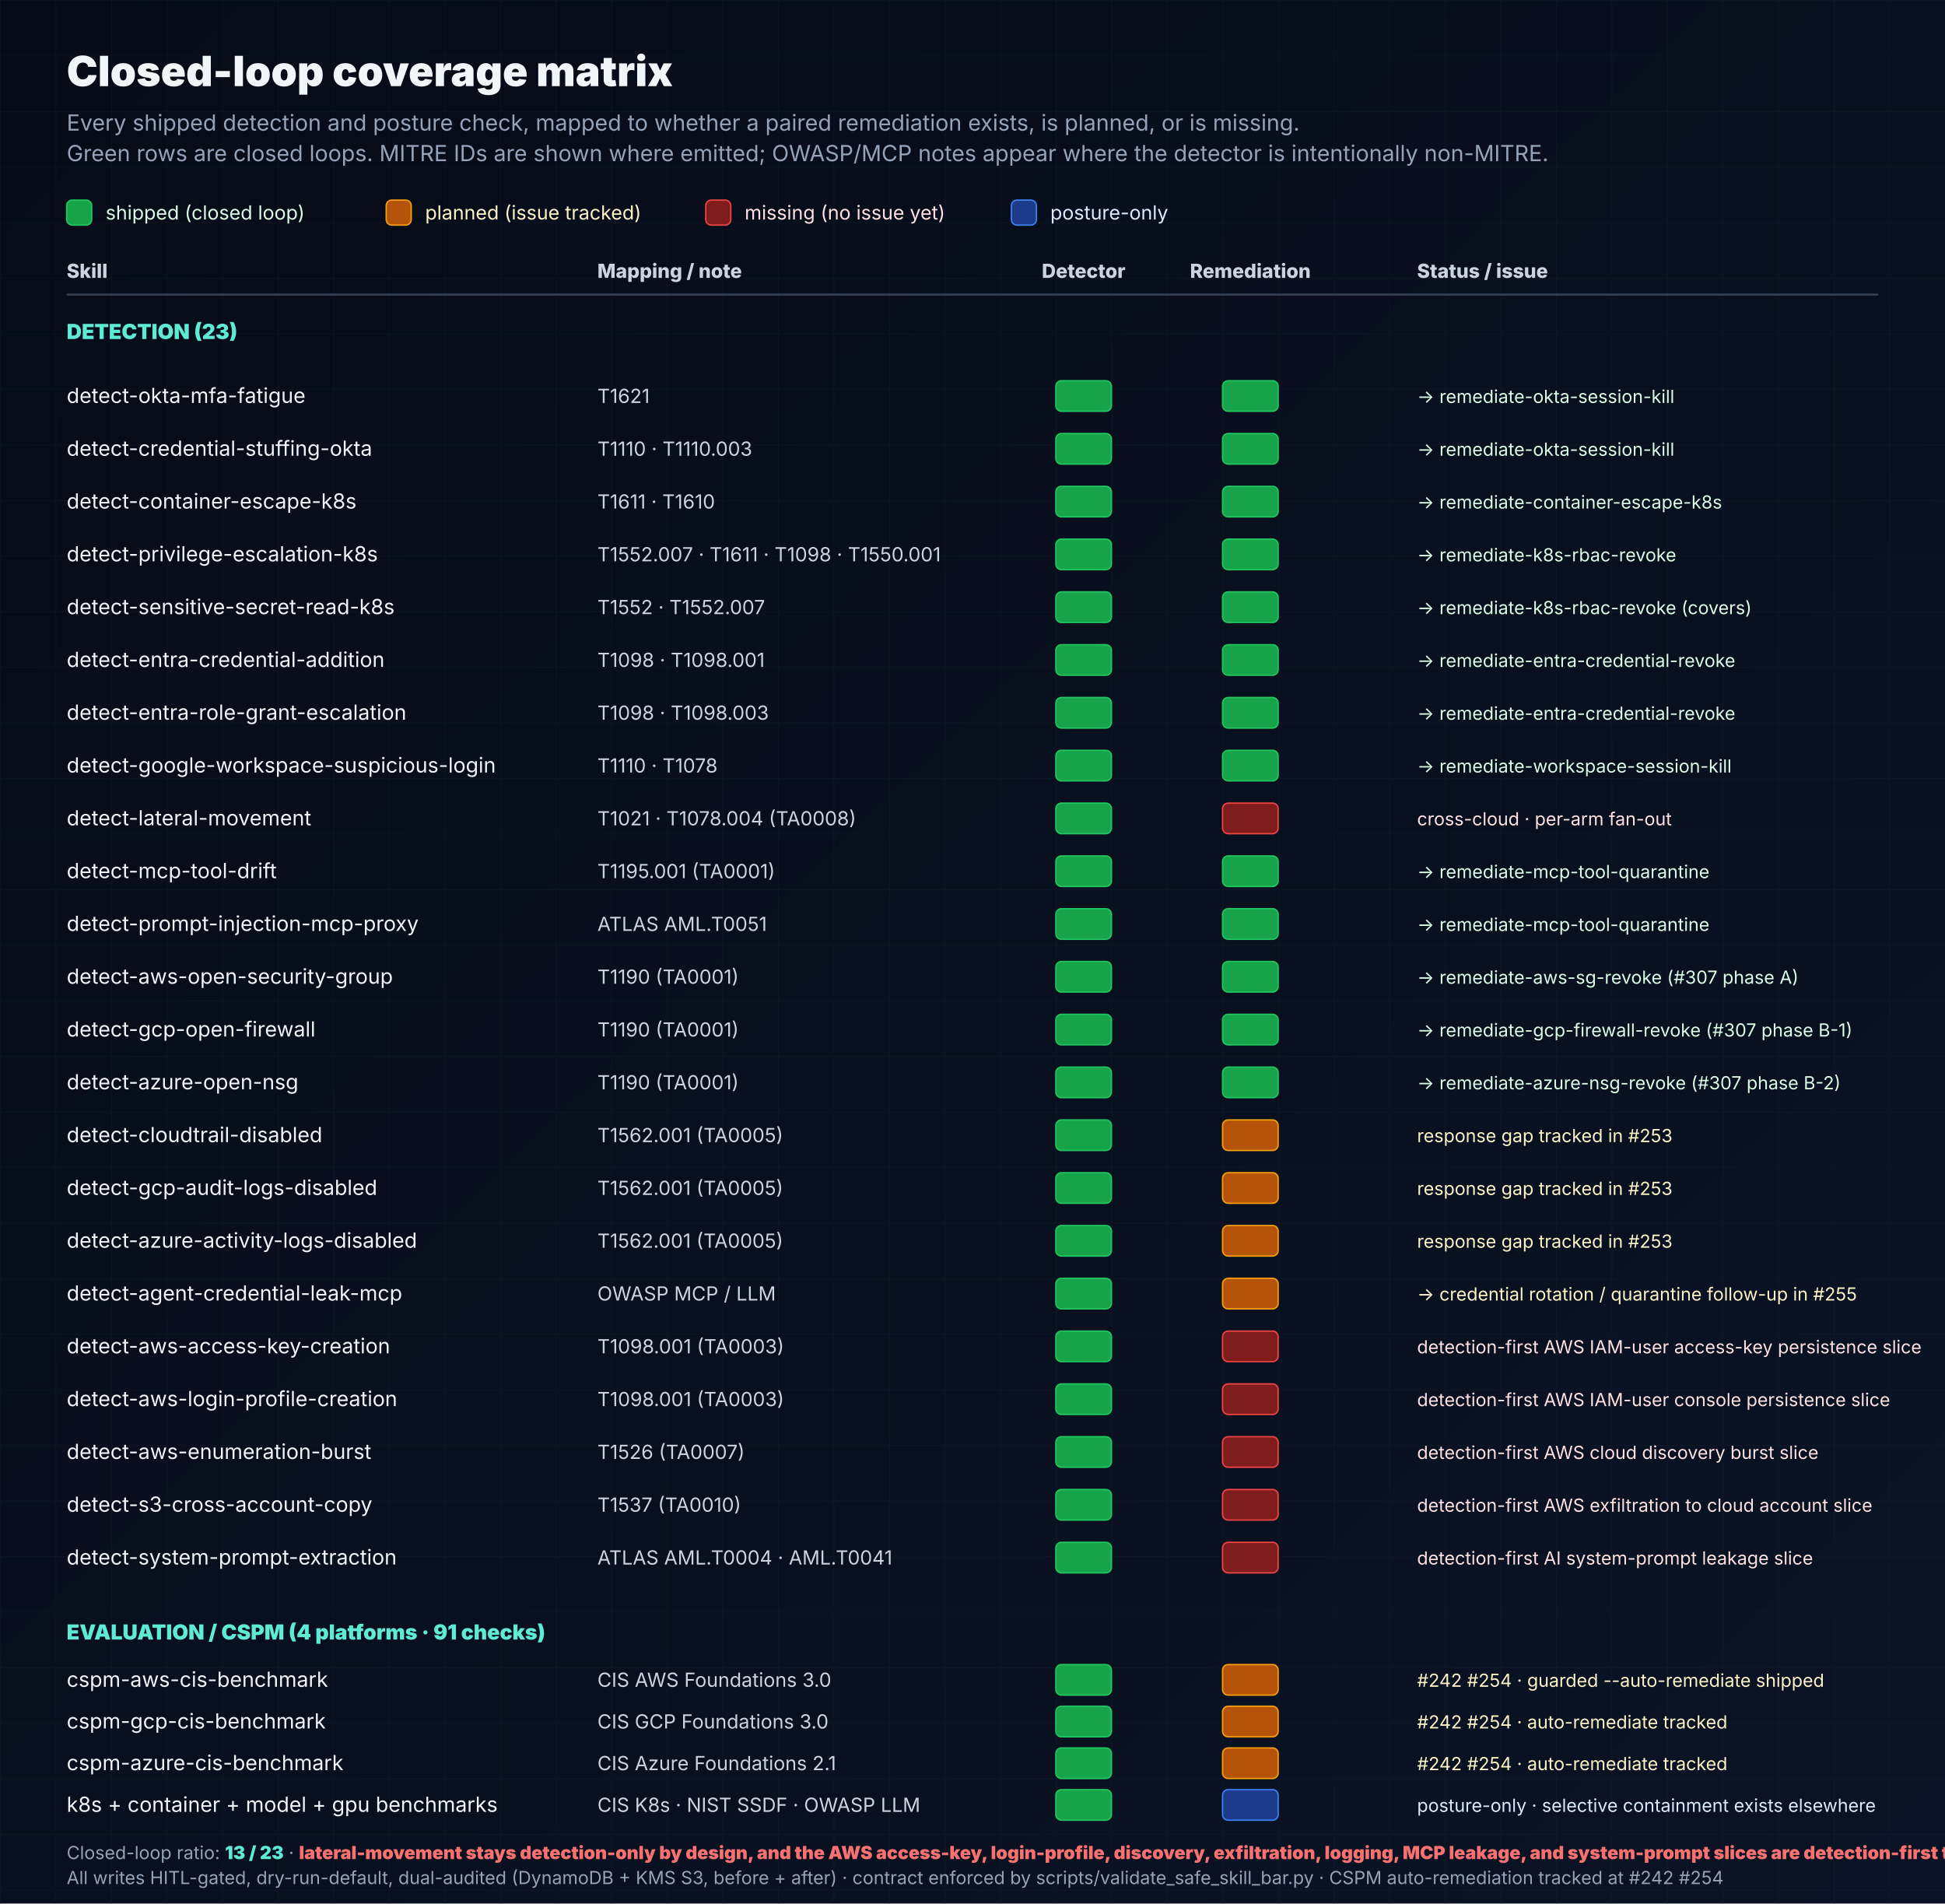
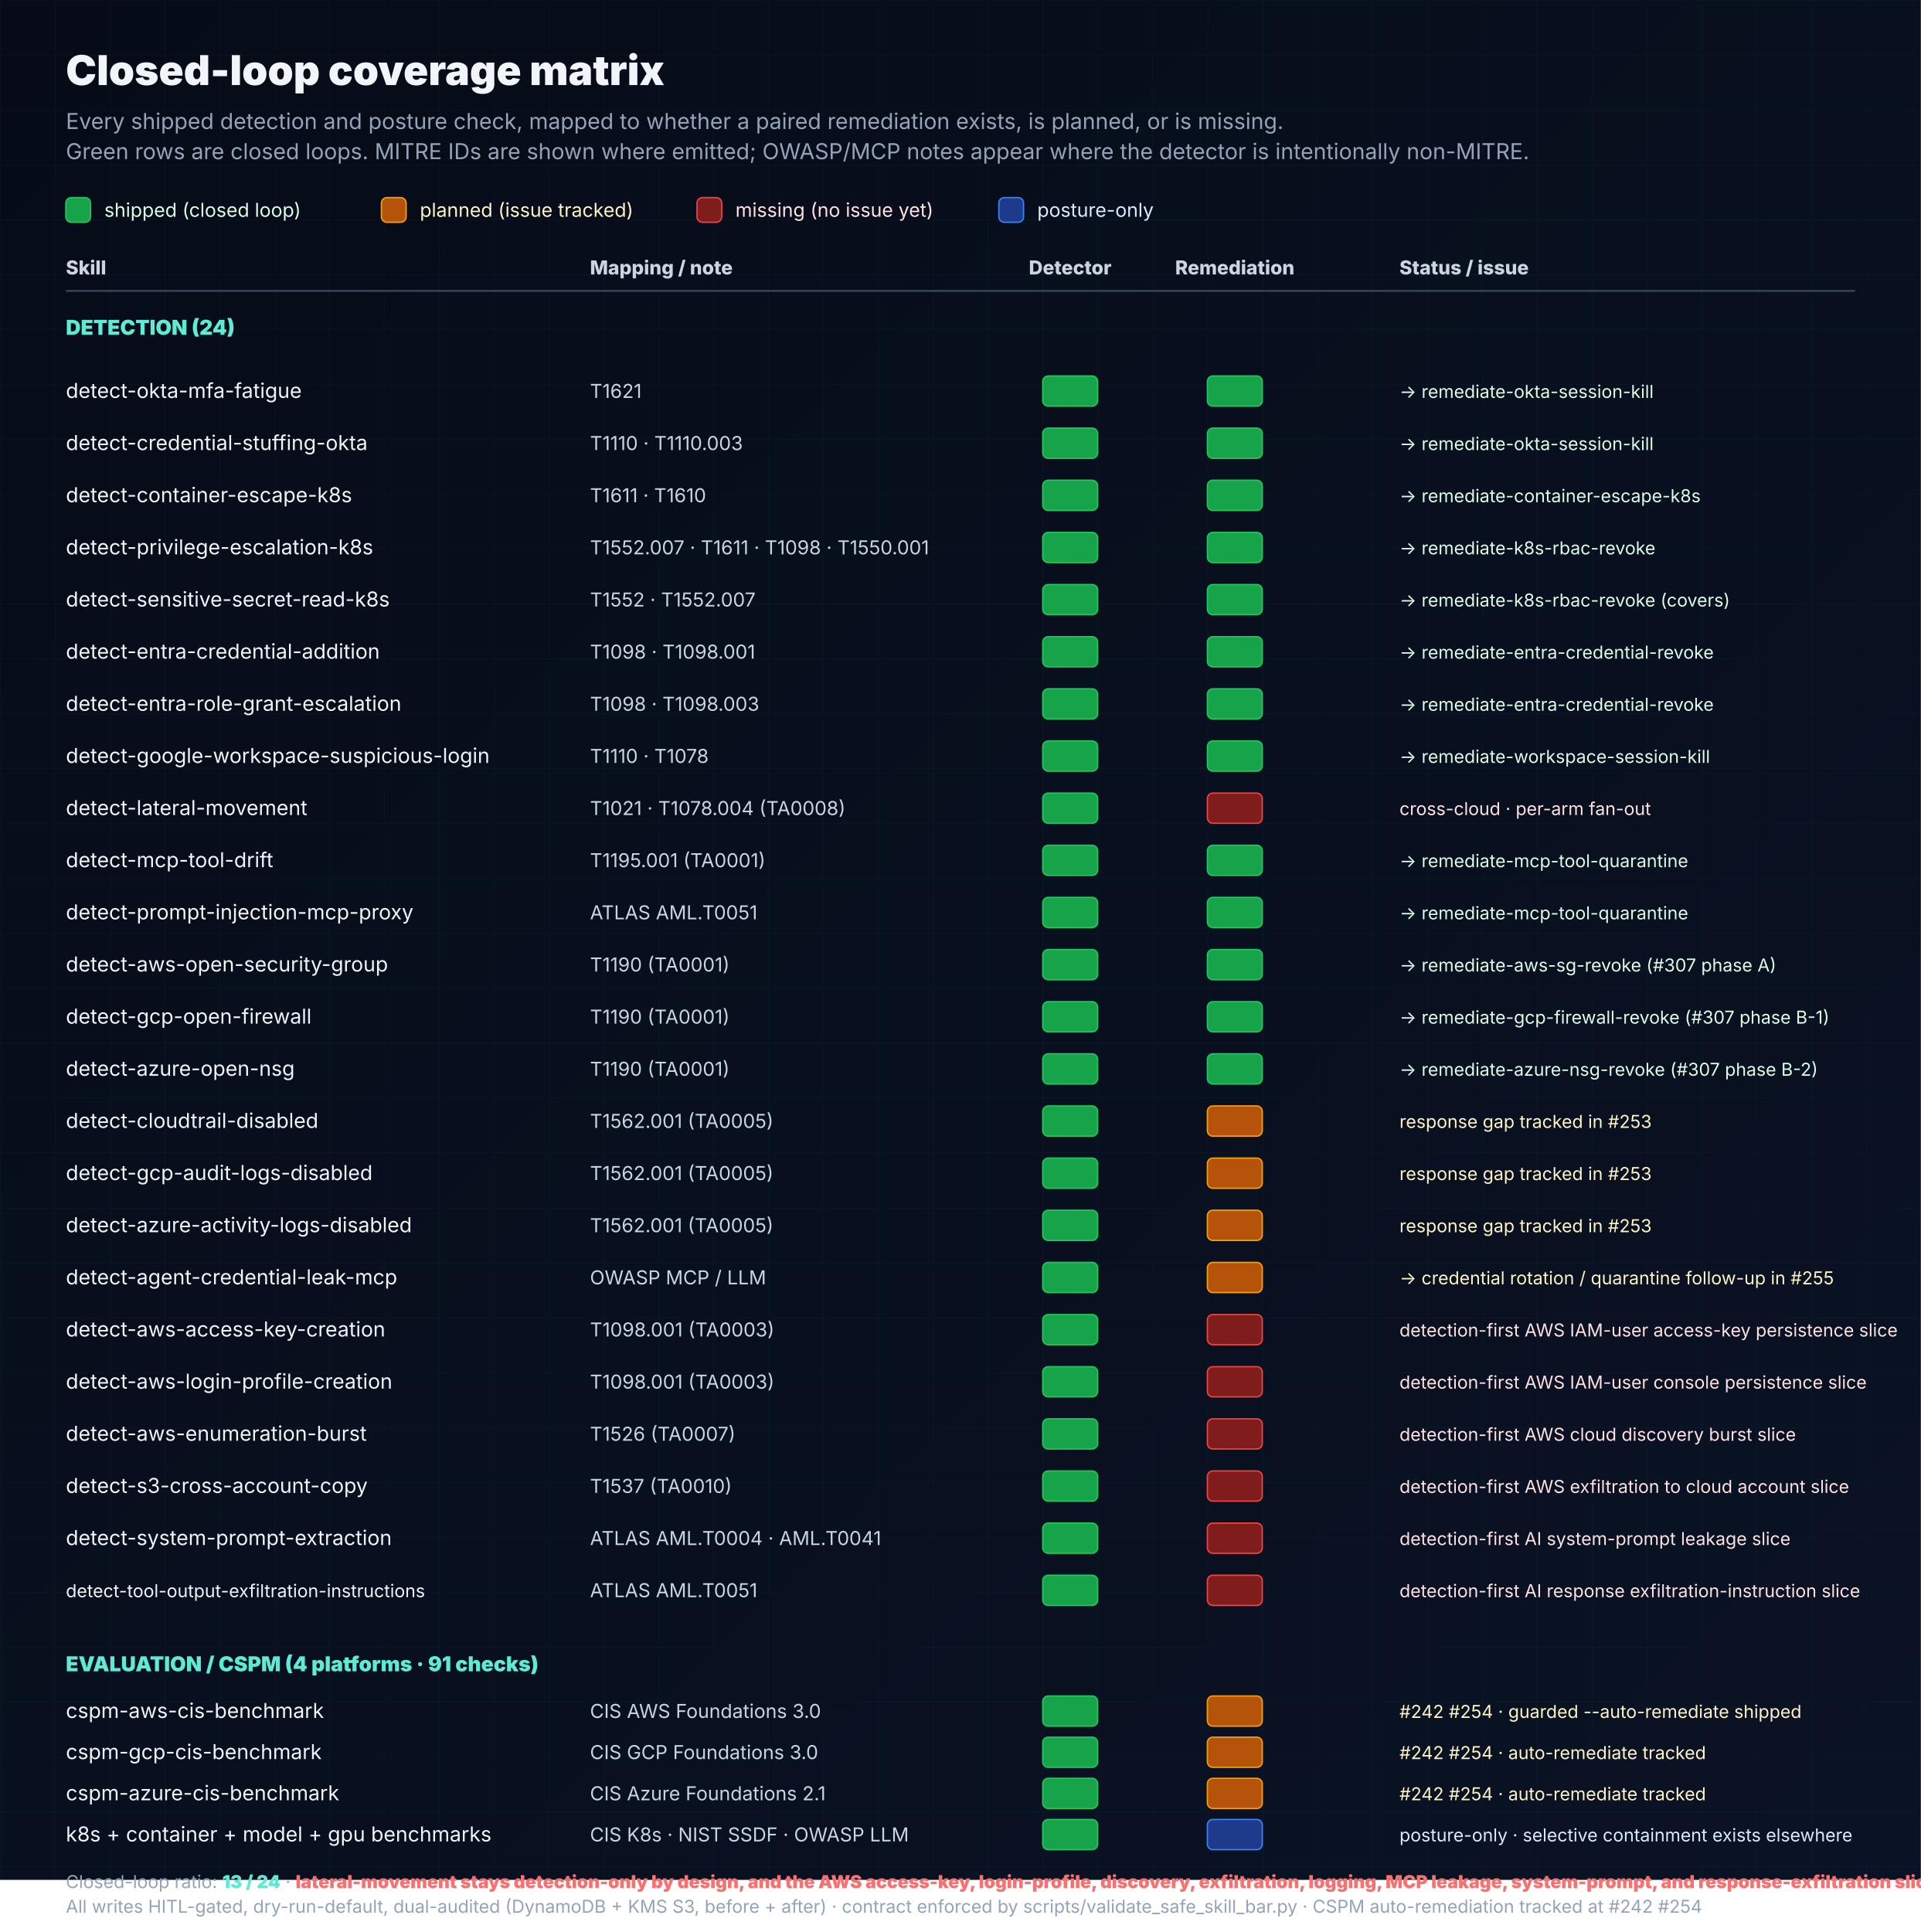
- <svg xmlns="http://www.w3.org/2000/svg" width="1400" height="1370" viewBox="0 0 1400 1370" role="img" aria-labelledby="cm-title cm-desc">
+ <svg xmlns="http://www.w3.org/2000/svg" width="1400" height="1408" viewBox="0 0 1400 1408" role="img" aria-labelledby="cm-title cm-desc">
  <defs>
    <linearGradient id="bg2" x1="0" y1="0" x2="1" y2="1">
      <stop offset="0%" stop-color="#060b17" />
      <stop offset="100%" stop-color="#0a1325" />
    </linearGradient>
    <pattern id="grid2" x="0" y="0" width="40" height="40" patternUnits="userSpaceOnUse">
      <path d="M40 0H0V40" fill="none" stroke="#1e293b" stroke-opacity="0.25" stroke-width="1" />
    </pattern>
  </defs>
  <rect width="1400" height="1370" fill="url(#bg2)" />
  <rect width="1400" height="1370" fill="url(#grid2)" />
  <text x="48" y="62" fill="#f1f5f9" font-family="Inter, system-ui, sans-serif" font-size="30" font-weight="900">Closed-loop coverage matrix</text>
  <text x="48" y="94" fill="#94a3b8" font-family="Inter, system-ui, sans-serif" font-size="16">Every shipped detection and posture check, mapped to whether a paired remediation exists, is planned, or is missing.</text>
  <text x="48" y="116" fill="#94a3b8" font-family="Inter, system-ui, sans-serif" font-size="16">Green rows are closed loops. MITRE IDs are shown where emitted; OWASP/MCP notes appear where the detector is intentionally non-MITRE.</text>
  <g transform="translate(48,144)" font-family="Inter, system-ui, sans-serif" font-size="14">
    <g>
      <rect x="0" y="0" width="18" height="18" rx="4" fill="#16a34a" stroke="#22c55e" />
      <text x="28" y="14" fill="#dcfce7">shipped (closed loop)</text>
    </g>
    <g transform="translate(230,0)">
      <rect x="0" y="0" width="18" height="18" rx="4" fill="#b45309" stroke="#f59e0b" />
      <text x="28" y="14" fill="#fef3c7">planned (issue tracked)</text>
    </g>
    <g transform="translate(460,0)">
      <rect x="0" y="0" width="18" height="18" rx="4" fill="#7f1d1d" stroke="#ef4444" />
      <text x="28" y="14" fill="#fee2e2">missing (no issue yet)</text>
    </g>
    <g transform="translate(680,0)">
      <rect x="0" y="0" width="18" height="18" rx="4" fill="#1e3a8a" stroke="#3b82f6" />
      <text x="28" y="14" fill="#dbeafe">posture-only</text>
    </g>
  </g>
  <g font-family="Inter, system-ui, sans-serif" font-size="14" font-weight="800" fill="#cbd5e1">
    <text x="48" y="200">Skill</text>
    <text x="430" y="200">Mapping / note</text>
    <text x="780" y="200" text-anchor="middle">Detector</text>
    <text x="900" y="200" text-anchor="middle">Remediation</text>
    <text x="1020" y="200">Status / issue</text>
  </g>
  <line x1="48" y1="212" x2="1352" y2="212" stroke="#334155" stroke-width="1.5" />
-   <text x="48" y="244" fill="#5eead4" font-family="Inter, system-ui, sans-serif" font-size="15" font-weight="900">DETECTION (23)</text>
+   <text x="48" y="244" fill="#5eead4" font-family="Inter, system-ui, sans-serif" font-size="15" font-weight="900">DETECTION (24)</text>
  <g font-family="Inter, system-ui, sans-serif">
    <text x="48" y="290" fill="#f1f5f9" font-size="15">detect-okta-mfa-fatigue</text>
    <text x="430" y="290" fill="#cbd5e1" font-size="14">T1621</text>
    <rect x="760" y="274" width="40" height="22" rx="4" fill="#16a34a" stroke="#22c55e" />
    <rect x="880" y="274" width="40" height="22" rx="4" fill="#16a34a" stroke="#22c55e" />
    <text x="1020" y="290" fill="#dcfce7" font-size="13">→ remediate-okta-session-kill</text>
  </g>
  <g font-family="Inter, system-ui, sans-serif">
    <text x="48" y="328" fill="#f1f5f9" font-size="15">detect-credential-stuffing-okta</text>
    <text x="430" y="328" fill="#cbd5e1" font-size="14">T1110 · T1110.003</text>
    <rect x="760" y="312" width="40" height="22" rx="4" fill="#16a34a" stroke="#22c55e" />
    <rect x="880" y="312" width="40" height="22" rx="4" fill="#16a34a" stroke="#22c55e" />
    <text x="1020" y="328" fill="#dcfce7" font-size="13">→ remediate-okta-session-kill</text>
  </g>
  <g font-family="Inter, system-ui, sans-serif">
    <text x="48" y="366" fill="#f1f5f9" font-size="15">detect-container-escape-k8s</text>
    <text x="430" y="366" fill="#cbd5e1" font-size="14">T1611 · T1610</text>
    <rect x="760" y="350" width="40" height="22" rx="4" fill="#16a34a" stroke="#22c55e" />
    <rect x="880" y="350" width="40" height="22" rx="4" fill="#16a34a" stroke="#22c55e" />
    <text x="1020" y="366" fill="#dcfce7" font-size="13">→ remediate-container-escape-k8s</text>
  </g>
  <g font-family="Inter, system-ui, sans-serif">
    <text x="48" y="404" fill="#f1f5f9" font-size="15">detect-privilege-escalation-k8s</text>
    <text x="430" y="404" fill="#cbd5e1" font-size="14">T1552.007 · T1611 · T1098 · T1550.001</text>
    <rect x="760" y="388" width="40" height="22" rx="4" fill="#16a34a" stroke="#22c55e" />
    <rect x="880" y="388" width="40" height="22" rx="4" fill="#16a34a" stroke="#22c55e" />
    <text x="1020" y="404" fill="#dcfce7" font-size="13">→ remediate-k8s-rbac-revoke</text>
  </g>
  <g font-family="Inter, system-ui, sans-serif">
    <text x="48" y="442" fill="#f1f5f9" font-size="15">detect-sensitive-secret-read-k8s</text>
    <text x="430" y="442" fill="#cbd5e1" font-size="14">T1552 · T1552.007</text>
    <rect x="760" y="426" width="40" height="22" rx="4" fill="#16a34a" stroke="#22c55e" />
    <rect x="880" y="426" width="40" height="22" rx="4" fill="#16a34a" stroke="#22c55e" />
    <text x="1020" y="442" fill="#dcfce7" font-size="13">→ remediate-k8s-rbac-revoke (covers)</text>
  </g>
  <g font-family="Inter, system-ui, sans-serif">
    <text x="48" y="480" fill="#f1f5f9" font-size="15">detect-entra-credential-addition</text>
    <text x="430" y="480" fill="#cbd5e1" font-size="14">T1098 · T1098.001</text>
    <rect x="760" y="464" width="40" height="22" rx="4" fill="#16a34a" stroke="#22c55e" />
    <rect x="880" y="464" width="40" height="22" rx="4" fill="#16a34a" stroke="#22c55e" />
    <text x="1020" y="480" fill="#dcfce7" font-size="13">→ remediate-entra-credential-revoke</text>
  </g>
  <g font-family="Inter, system-ui, sans-serif">
    <text x="48" y="518" fill="#f1f5f9" font-size="15">detect-entra-role-grant-escalation</text>
    <text x="430" y="518" fill="#cbd5e1" font-size="14">T1098 · T1098.003</text>
    <rect x="760" y="502" width="40" height="22" rx="4" fill="#16a34a" stroke="#22c55e" />
    <rect x="880" y="502" width="40" height="22" rx="4" fill="#16a34a" stroke="#22c55e" />
    <text x="1020" y="518" fill="#dcfce7" font-size="13">→ remediate-entra-credential-revoke</text>
  </g>
  <g font-family="Inter, system-ui, sans-serif">
    <text x="48" y="556" fill="#f1f5f9" font-size="15">detect-google-workspace-suspicious-login</text>
    <text x="430" y="556" fill="#cbd5e1" font-size="14">T1110 · T1078</text>
    <rect x="760" y="540" width="40" height="22" rx="4" fill="#16a34a" stroke="#22c55e" />
    <rect x="880" y="540" width="40" height="22" rx="4" fill="#16a34a" stroke="#22c55e" />
    <text x="1020" y="556" fill="#dcfce7" font-size="13">→ remediate-workspace-session-kill</text>
  </g>
  <g font-family="Inter, system-ui, sans-serif">
    <text x="48" y="594" fill="#f1f5f9" font-size="15">detect-lateral-movement</text>
    <text x="430" y="594" fill="#cbd5e1" font-size="14">T1021 · T1078.004 (TA0008)</text>
    <rect x="760" y="578" width="40" height="22" rx="4" fill="#16a34a" stroke="#22c55e" />
    <rect x="880" y="578" width="40" height="22" rx="4" fill="#7f1d1d" stroke="#ef4444" />
    <text x="1020" y="594" fill="#fee2e2" font-size="13">cross-cloud · per-arm fan-out</text>
  </g>
  <g font-family="Inter, system-ui, sans-serif">
    <text x="48" y="632" fill="#f1f5f9" font-size="15">detect-mcp-tool-drift</text>
    <text x="430" y="632" fill="#cbd5e1" font-size="14">T1195.001 (TA0001)</text>
    <rect x="760" y="616" width="40" height="22" rx="4" fill="#16a34a" stroke="#22c55e" />
    <rect x="880" y="616" width="40" height="22" rx="4" fill="#16a34a" stroke="#22c55e" />
    <text x="1020" y="632" fill="#dcfce7" font-size="13">→ remediate-mcp-tool-quarantine</text>
  </g>
  <g font-family="Inter, system-ui, sans-serif">
    <text x="48" y="670" fill="#f1f5f9" font-size="15">detect-prompt-injection-mcp-proxy</text>
    <text x="430" y="670" fill="#cbd5e1" font-size="14">ATLAS AML.T0051</text>
    <rect x="760" y="654" width="40" height="22" rx="4" fill="#16a34a" stroke="#22c55e" />
    <rect x="880" y="654" width="40" height="22" rx="4" fill="#16a34a" stroke="#22c55e" />
    <text x="1020" y="670" fill="#dcfce7" font-size="13">→ remediate-mcp-tool-quarantine</text>
  </g>
  <g font-family="Inter, system-ui, sans-serif">
    <text x="48" y="708" fill="#f1f5f9" font-size="15">detect-aws-open-security-group</text>
    <text x="430" y="708" fill="#cbd5e1" font-size="14">T1190 (TA0001)</text>
    <rect x="760" y="692" width="40" height="22" rx="4" fill="#16a34a" stroke="#22c55e" />
    <rect x="880" y="692" width="40" height="22" rx="4" fill="#16a34a" stroke="#22c55e" />
    <text x="1020" y="708" fill="#dcfce7" font-size="13">→ remediate-aws-sg-revoke (#307 phase A)</text>
  </g>
  <g font-family="Inter, system-ui, sans-serif">
    <text x="48" y="746" fill="#f1f5f9" font-size="15">detect-gcp-open-firewall</text>
    <text x="430" y="746" fill="#cbd5e1" font-size="14">T1190 (TA0001)</text>
    <rect x="760" y="730" width="40" height="22" rx="4" fill="#16a34a" stroke="#22c55e" />
    <rect x="880" y="730" width="40" height="22" rx="4" fill="#16a34a" stroke="#22c55e" />
    <text x="1020" y="746" fill="#dcfce7" font-size="13">→ remediate-gcp-firewall-revoke (#307 phase B-1)</text>
  </g>
  <g font-family="Inter, system-ui, sans-serif">
    <text x="48" y="784" fill="#f1f5f9" font-size="15">detect-azure-open-nsg</text>
    <text x="430" y="784" fill="#cbd5e1" font-size="14">T1190 (TA0001)</text>
    <rect x="760" y="768" width="40" height="22" rx="4" fill="#16a34a" stroke="#22c55e" />
    <rect x="880" y="768" width="40" height="22" rx="4" fill="#16a34a" stroke="#22c55e" />
    <text x="1020" y="784" fill="#dcfce7" font-size="13">→ remediate-azure-nsg-revoke (#307 phase B-2)</text>
  </g>
  <g font-family="Inter, system-ui, sans-serif">
    <text x="48" y="822" fill="#f1f5f9" font-size="15">detect-cloudtrail-disabled</text>
    <text x="430" y="822" fill="#cbd5e1" font-size="14">T1562.001 (TA0005)</text>
    <rect x="760" y="806" width="40" height="22" rx="4" fill="#16a34a" stroke="#22c55e" />
    <rect x="880" y="806" width="40" height="22" rx="4" fill="#b45309" stroke="#f59e0b" />
    <text x="1020" y="822" fill="#fef3c7" font-size="13">response gap tracked in #253</text>
  </g>
  <g font-family="Inter, system-ui, sans-serif">
    <text x="48" y="860" fill="#f1f5f9" font-size="15">detect-gcp-audit-logs-disabled</text>
    <text x="430" y="860" fill="#cbd5e1" font-size="14">T1562.001 (TA0005)</text>
    <rect x="760" y="844" width="40" height="22" rx="4" fill="#16a34a" stroke="#22c55e" />
    <rect x="880" y="844" width="40" height="22" rx="4" fill="#b45309" stroke="#f59e0b" />
    <text x="1020" y="860" fill="#fef3c7" font-size="13">response gap tracked in #253</text>
  </g>
  <g font-family="Inter, system-ui, sans-serif">
    <text x="48" y="898" fill="#f1f5f9" font-size="15">detect-azure-activity-logs-disabled</text>
    <text x="430" y="898" fill="#cbd5e1" font-size="14">T1562.001 (TA0005)</text>
    <rect x="760" y="882" width="40" height="22" rx="4" fill="#16a34a" stroke="#22c55e" />
    <rect x="880" y="882" width="40" height="22" rx="4" fill="#b45309" stroke="#f59e0b" />
    <text x="1020" y="898" fill="#fef3c7" font-size="13">response gap tracked in #253</text>
  </g>
  <g font-family="Inter, system-ui, sans-serif">
    <text x="48" y="936" fill="#f1f5f9" font-size="15">detect-agent-credential-leak-mcp</text>
    <text x="430" y="936" fill="#cbd5e1" font-size="14">OWASP MCP / LLM</text>
    <rect x="760" y="920" width="40" height="22" rx="4" fill="#16a34a" stroke="#22c55e" />
    <rect x="880" y="920" width="40" height="22" rx="4" fill="#b45309" stroke="#f59e0b" />
    <text x="1020" y="936" fill="#fef3c7" font-size="13">→ credential rotation / quarantine follow-up in #255</text>
  </g>
  <g font-family="Inter, system-ui, sans-serif">
    <text x="48" y="974" fill="#f1f5f9" font-size="15">detect-aws-access-key-creation</text>
    <text x="430" y="974" fill="#cbd5e1" font-size="14">T1098.001 (TA0003)</text>
    <rect x="760" y="958" width="40" height="22" rx="4" fill="#16a34a" stroke="#22c55e" />
    <rect x="880" y="958" width="40" height="22" rx="4" fill="#7f1d1d" stroke="#ef4444" />
    <text x="1020" y="974" fill="#fee2e2" font-size="13">detection-first AWS IAM-user access-key persistence slice</text>
  </g>
  <g font-family="Inter, system-ui, sans-serif">
    <text x="48" y="1012" fill="#f1f5f9" font-size="15">detect-aws-login-profile-creation</text>
    <text x="430" y="1012" fill="#cbd5e1" font-size="14">T1098.001 (TA0003)</text>
    <rect x="760" y="996" width="40" height="22" rx="4" fill="#16a34a" stroke="#22c55e" />
    <rect x="880" y="996" width="40" height="22" rx="4" fill="#7f1d1d" stroke="#ef4444" />
    <text x="1020" y="1012" fill="#fee2e2" font-size="13">detection-first AWS IAM-user console persistence slice</text>
  </g>
  <g font-family="Inter, system-ui, sans-serif">
    <text x="48" y="1050" fill="#f1f5f9" font-size="15">detect-aws-enumeration-burst</text>
    <text x="430" y="1050" fill="#cbd5e1" font-size="14">T1526 (TA0007)</text>
    <rect x="760" y="1034" width="40" height="22" rx="4" fill="#16a34a" stroke="#22c55e" />
    <rect x="880" y="1034" width="40" height="22" rx="4" fill="#7f1d1d" stroke="#ef4444" />
    <text x="1020" y="1050" fill="#fee2e2" font-size="13">detection-first AWS cloud discovery burst slice</text>
  </g>
  <g font-family="Inter, system-ui, sans-serif">
    <text x="48" y="1088" fill="#f1f5f9" font-size="15">detect-s3-cross-account-copy</text>
    <text x="430" y="1088" fill="#cbd5e1" font-size="14">T1537 (TA0010)</text>
    <rect x="760" y="1072" width="40" height="22" rx="4" fill="#16a34a" stroke="#22c55e" />
    <rect x="880" y="1072" width="40" height="22" rx="4" fill="#7f1d1d" stroke="#ef4444" />
    <text x="1020" y="1088" fill="#fee2e2" font-size="13">detection-first AWS exfiltration to cloud account slice</text>
  </g>
  <g font-family="Inter, system-ui, sans-serif">
    <text x="48" y="1126" fill="#f1f5f9" font-size="15">detect-system-prompt-extraction</text>
    <text x="430" y="1126" fill="#cbd5e1" font-size="14">ATLAS AML.T0004 · AML.T0041</text>
    <rect x="760" y="1110" width="40" height="22" rx="4" fill="#16a34a" stroke="#22c55e" />
    <rect x="880" y="1110" width="40" height="22" rx="4" fill="#7f1d1d" stroke="#ef4444" />
    <text x="1020" y="1126" fill="#fee2e2" font-size="13">detection-first AI system-prompt leakage slice</text>
  </g>
-   <text x="48" y="1180" fill="#5eead4" font-family="Inter, system-ui, sans-serif" font-size="15" font-weight="900">EVALUATION / CSPM (4 platforms · 91 checks)</text>
-   <g font-family="Inter, system-ui, sans-serif">
-     <text x="48" y="1214" fill="#f1f5f9" font-size="15">cspm-aws-cis-benchmark</text>
-     <text x="430" y="1214" fill="#cbd5e1" font-size="14">CIS AWS Foundations 3.0</text>
-     <rect x="760" y="1198" width="40" height="22" rx="4" fill="#16a34a" stroke="#22c55e" />
-     <rect x="880" y="1198" width="40" height="22" rx="4" fill="#b45309" stroke="#f59e0b" />
-     <text x="1020" y="1214" fill="#fef3c7" font-size="13">#242 #254 · guarded --auto-remediate shipped</text>
-   </g>
-   <g font-family="Inter, system-ui, sans-serif">
-     <text x="48" y="1244" fill="#f1f5f9" font-size="15">cspm-gcp-cis-benchmark</text>
-     <text x="430" y="1244" fill="#cbd5e1" font-size="14">CIS GCP Foundations 3.0</text>
-     <rect x="760" y="1228" width="40" height="22" rx="4" fill="#16a34a" stroke="#22c55e" />
-     <rect x="880" y="1228" width="40" height="22" rx="4" fill="#b45309" stroke="#f59e0b" />
-     <text x="1020" y="1244" fill="#fef3c7" font-size="13">#242 #254 · auto-remediate tracked</text>
-   </g>
-   <g font-family="Inter, system-ui, sans-serif">
-     <text x="48" y="1274" fill="#f1f5f9" font-size="15">cspm-azure-cis-benchmark</text>
-     <text x="430" y="1274" fill="#cbd5e1" font-size="14">CIS Azure Foundations 2.1</text>
-     <rect x="760" y="1258" width="40" height="22" rx="4" fill="#16a34a" stroke="#22c55e" />
-     <rect x="880" y="1258" width="40" height="22" rx="4" fill="#b45309" stroke="#f59e0b" />
-     <text x="1020" y="1274" fill="#fef3c7" font-size="13">#242 #254 · auto-remediate tracked</text>
-   </g>
-   <g font-family="Inter, system-ui, sans-serif">
-     <text x="48" y="1304" fill="#f1f5f9" font-size="15">k8s + container + model + gpu benchmarks</text>
-     <text x="430" y="1304" fill="#cbd5e1" font-size="14">CIS K8s · NIST SSDF · OWASP LLM</text>
-     <rect x="760" y="1288" width="40" height="22" rx="4" fill="#16a34a" stroke="#22c55e" />
-     <rect x="880" y="1288" width="40" height="22" rx="4" fill="#1e3a8a" stroke="#3b82f6" />
-     <text x="1020" y="1304" fill="#dbeafe" font-size="13">posture-only · selective containment exists elsewhere</text>
-   </g>
-   <g font-family="Inter, system-ui, sans-serif">
-     <text x="48" y="1338" fill="#94a3b8" font-size="13">Closed-loop ratio: <tspan fill="#5eead4" font-weight="900">13 / 23</tspan> · <tspan fill="#f87171" font-weight="900">lateral-movement stays detection-only by design, and the AWS access-key, login-profile, discovery, exfiltration, logging, MCP leakage, and system-prompt slices are detection-first today</tspan>
+   <g font-family="Inter, system-ui, sans-serif">
+     <text x="48" y="1164" fill="#f1f5f9" font-size="13">detect-tool-output-exfiltration-instructions</text>
+     <text x="430" y="1164" fill="#cbd5e1" font-size="14">ATLAS AML.T0051</text>
+     <rect x="760" y="1148" width="40" height="22" rx="4" fill="#16a34a" stroke="#22c55e" />
+     <rect x="880" y="1148" width="40" height="22" rx="4" fill="#7f1d1d" stroke="#ef4444" />
+     <text x="1020" y="1164" fill="#fee2e2" font-size="13">detection-first AI response exfiltration-instruction slice</text>
+   </g>
+   <text x="48" y="1218" fill="#5eead4" font-family="Inter, system-ui, sans-serif" font-size="15" font-weight="900">EVALUATION / CSPM (4 platforms · 91 checks)</text>
+   <g font-family="Inter, system-ui, sans-serif">
+     <text x="48" y="1252" fill="#f1f5f9" font-size="15">cspm-aws-cis-benchmark</text>
+     <text x="430" y="1252" fill="#cbd5e1" font-size="14">CIS AWS Foundations 3.0</text>
+     <rect x="760" y="1236" width="40" height="22" rx="4" fill="#16a34a" stroke="#22c55e" />
+     <rect x="880" y="1236" width="40" height="22" rx="4" fill="#b45309" stroke="#f59e0b" />
+     <text x="1020" y="1252" fill="#fef3c7" font-size="13">#242 #254 · guarded --auto-remediate shipped</text>
+   </g>
+   <g font-family="Inter, system-ui, sans-serif">
+     <text x="48" y="1282" fill="#f1f5f9" font-size="15">cspm-gcp-cis-benchmark</text>
+     <text x="430" y="1282" fill="#cbd5e1" font-size="14">CIS GCP Foundations 3.0</text>
+     <rect x="760" y="1266" width="40" height="22" rx="4" fill="#16a34a" stroke="#22c55e" />
+     <rect x="880" y="1266" width="40" height="22" rx="4" fill="#b45309" stroke="#f59e0b" />
+     <text x="1020" y="1282" fill="#fef3c7" font-size="13">#242 #254 · auto-remediate tracked</text>
+   </g>
+   <g font-family="Inter, system-ui, sans-serif">
+     <text x="48" y="1312" fill="#f1f5f9" font-size="15">cspm-azure-cis-benchmark</text>
+     <text x="430" y="1312" fill="#cbd5e1" font-size="14">CIS Azure Foundations 2.1</text>
+     <rect x="760" y="1296" width="40" height="22" rx="4" fill="#16a34a" stroke="#22c55e" />
+     <rect x="880" y="1296" width="40" height="22" rx="4" fill="#b45309" stroke="#f59e0b" />
+     <text x="1020" y="1312" fill="#fef3c7" font-size="13">#242 #254 · auto-remediate tracked</text>
+   </g>
+   <g font-family="Inter, system-ui, sans-serif">
+     <text x="48" y="1342" fill="#f1f5f9" font-size="15">k8s + container + model + gpu benchmarks</text>
+     <text x="430" y="1342" fill="#cbd5e1" font-size="14">CIS K8s · NIST SSDF · OWASP LLM</text>
+     <rect x="760" y="1326" width="40" height="22" rx="4" fill="#16a34a" stroke="#22c55e" />
+     <rect x="880" y="1326" width="40" height="22" rx="4" fill="#1e3a8a" stroke="#3b82f6" />
+     <text x="1020" y="1342" fill="#dbeafe" font-size="13">posture-only · selective containment exists elsewhere</text>
+   </g>
+   <g font-family="Inter, system-ui, sans-serif">
+     <text x="48" y="1376" fill="#94a3b8" font-size="13">Closed-loop ratio: <tspan fill="#5eead4" font-weight="900">13 / 24</tspan> · <tspan fill="#f87171" font-weight="900">lateral-movement stays detection-only by design, and the AWS access-key, login-profile, discovery, exfiltration, logging, MCP leakage, system-prompt, and response-exfiltration slices are detection-first today</tspan>
    </text>
-     <text x="48" y="1356" fill="#94a3b8" font-size="13">All writes HITL-gated, dry-run-default, dual-audited (DynamoDB + KMS S3, before + after) · contract enforced by scripts/validate_safe_skill_bar.py · CSPM auto-remediation tracked at #242 #254</text>
+     <text x="48" y="1394" fill="#94a3b8" font-size="13">All writes HITL-gated, dry-run-default, dual-audited (DynamoDB + KMS S3, before + after) · contract enforced by scripts/validate_safe_skill_bar.py · CSPM auto-remediation tracked at #242 #254</text>
  </g>
</svg>
